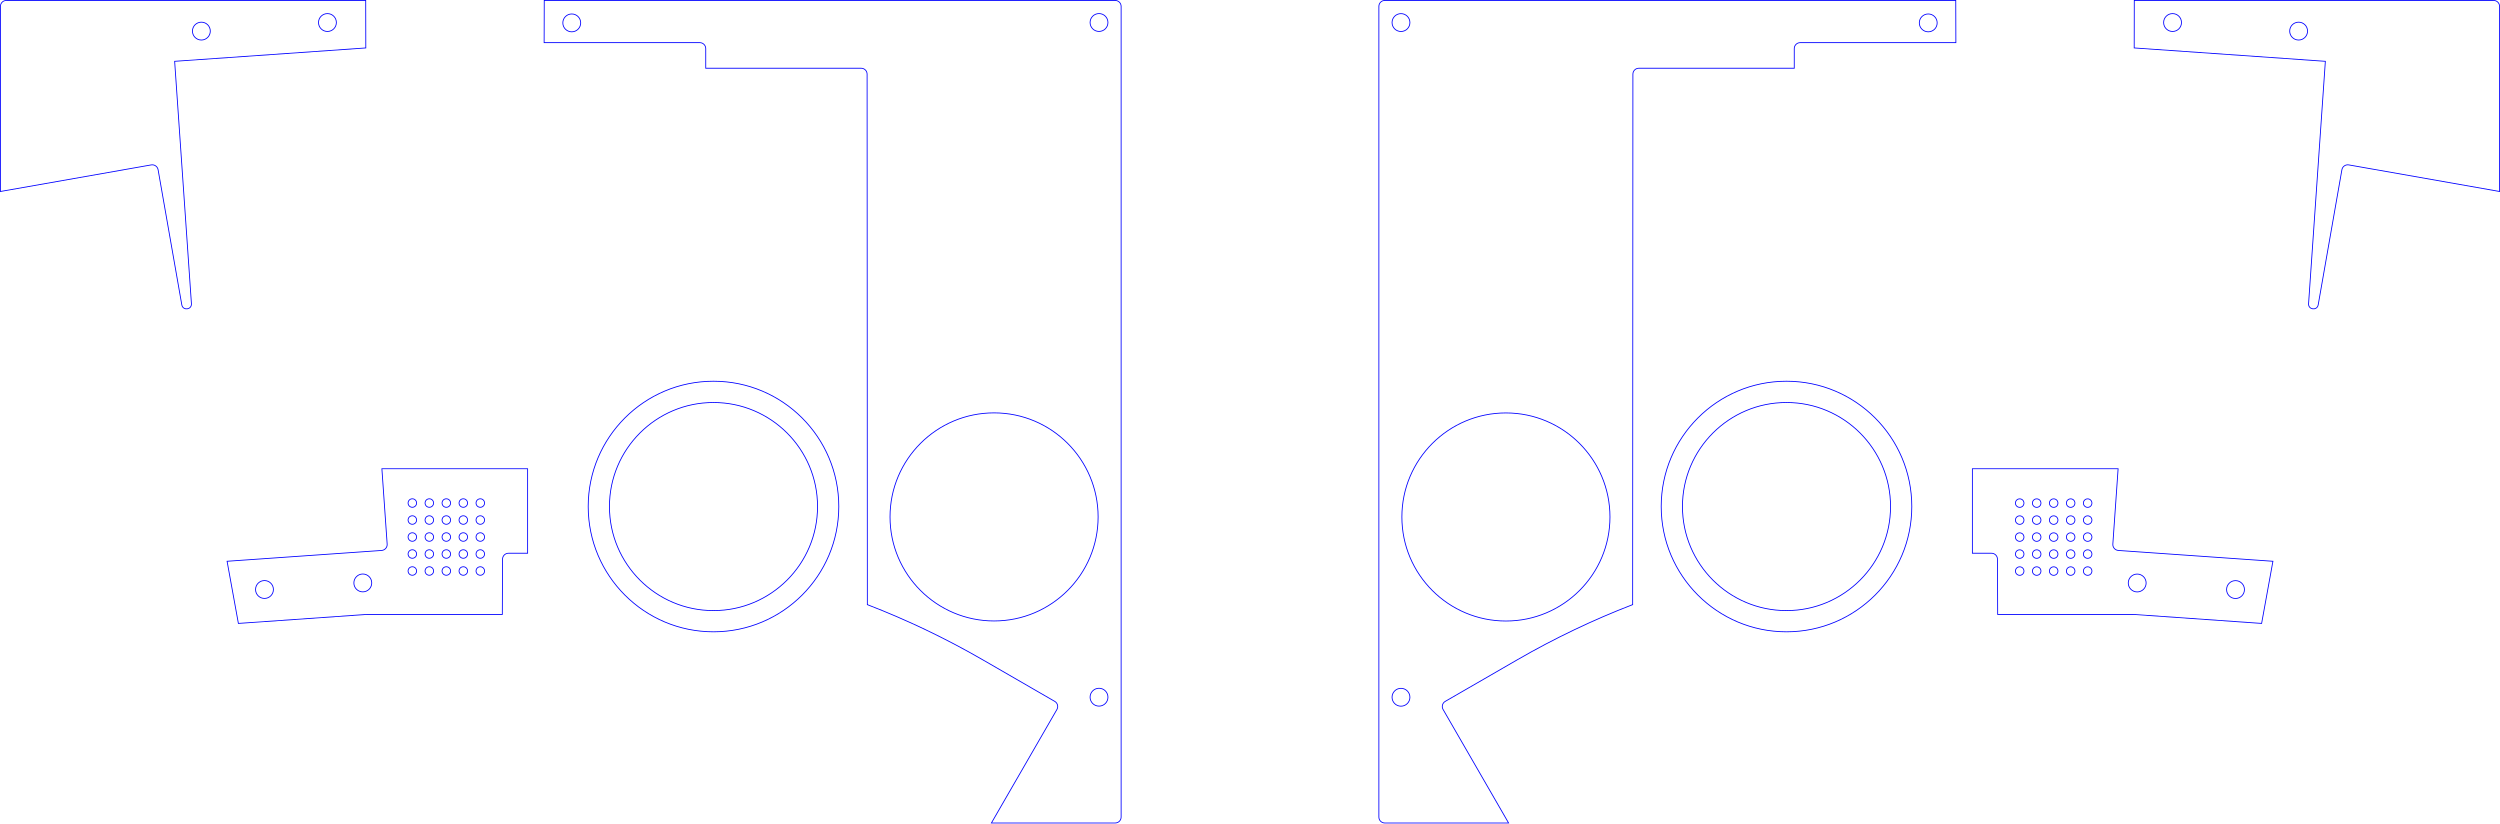
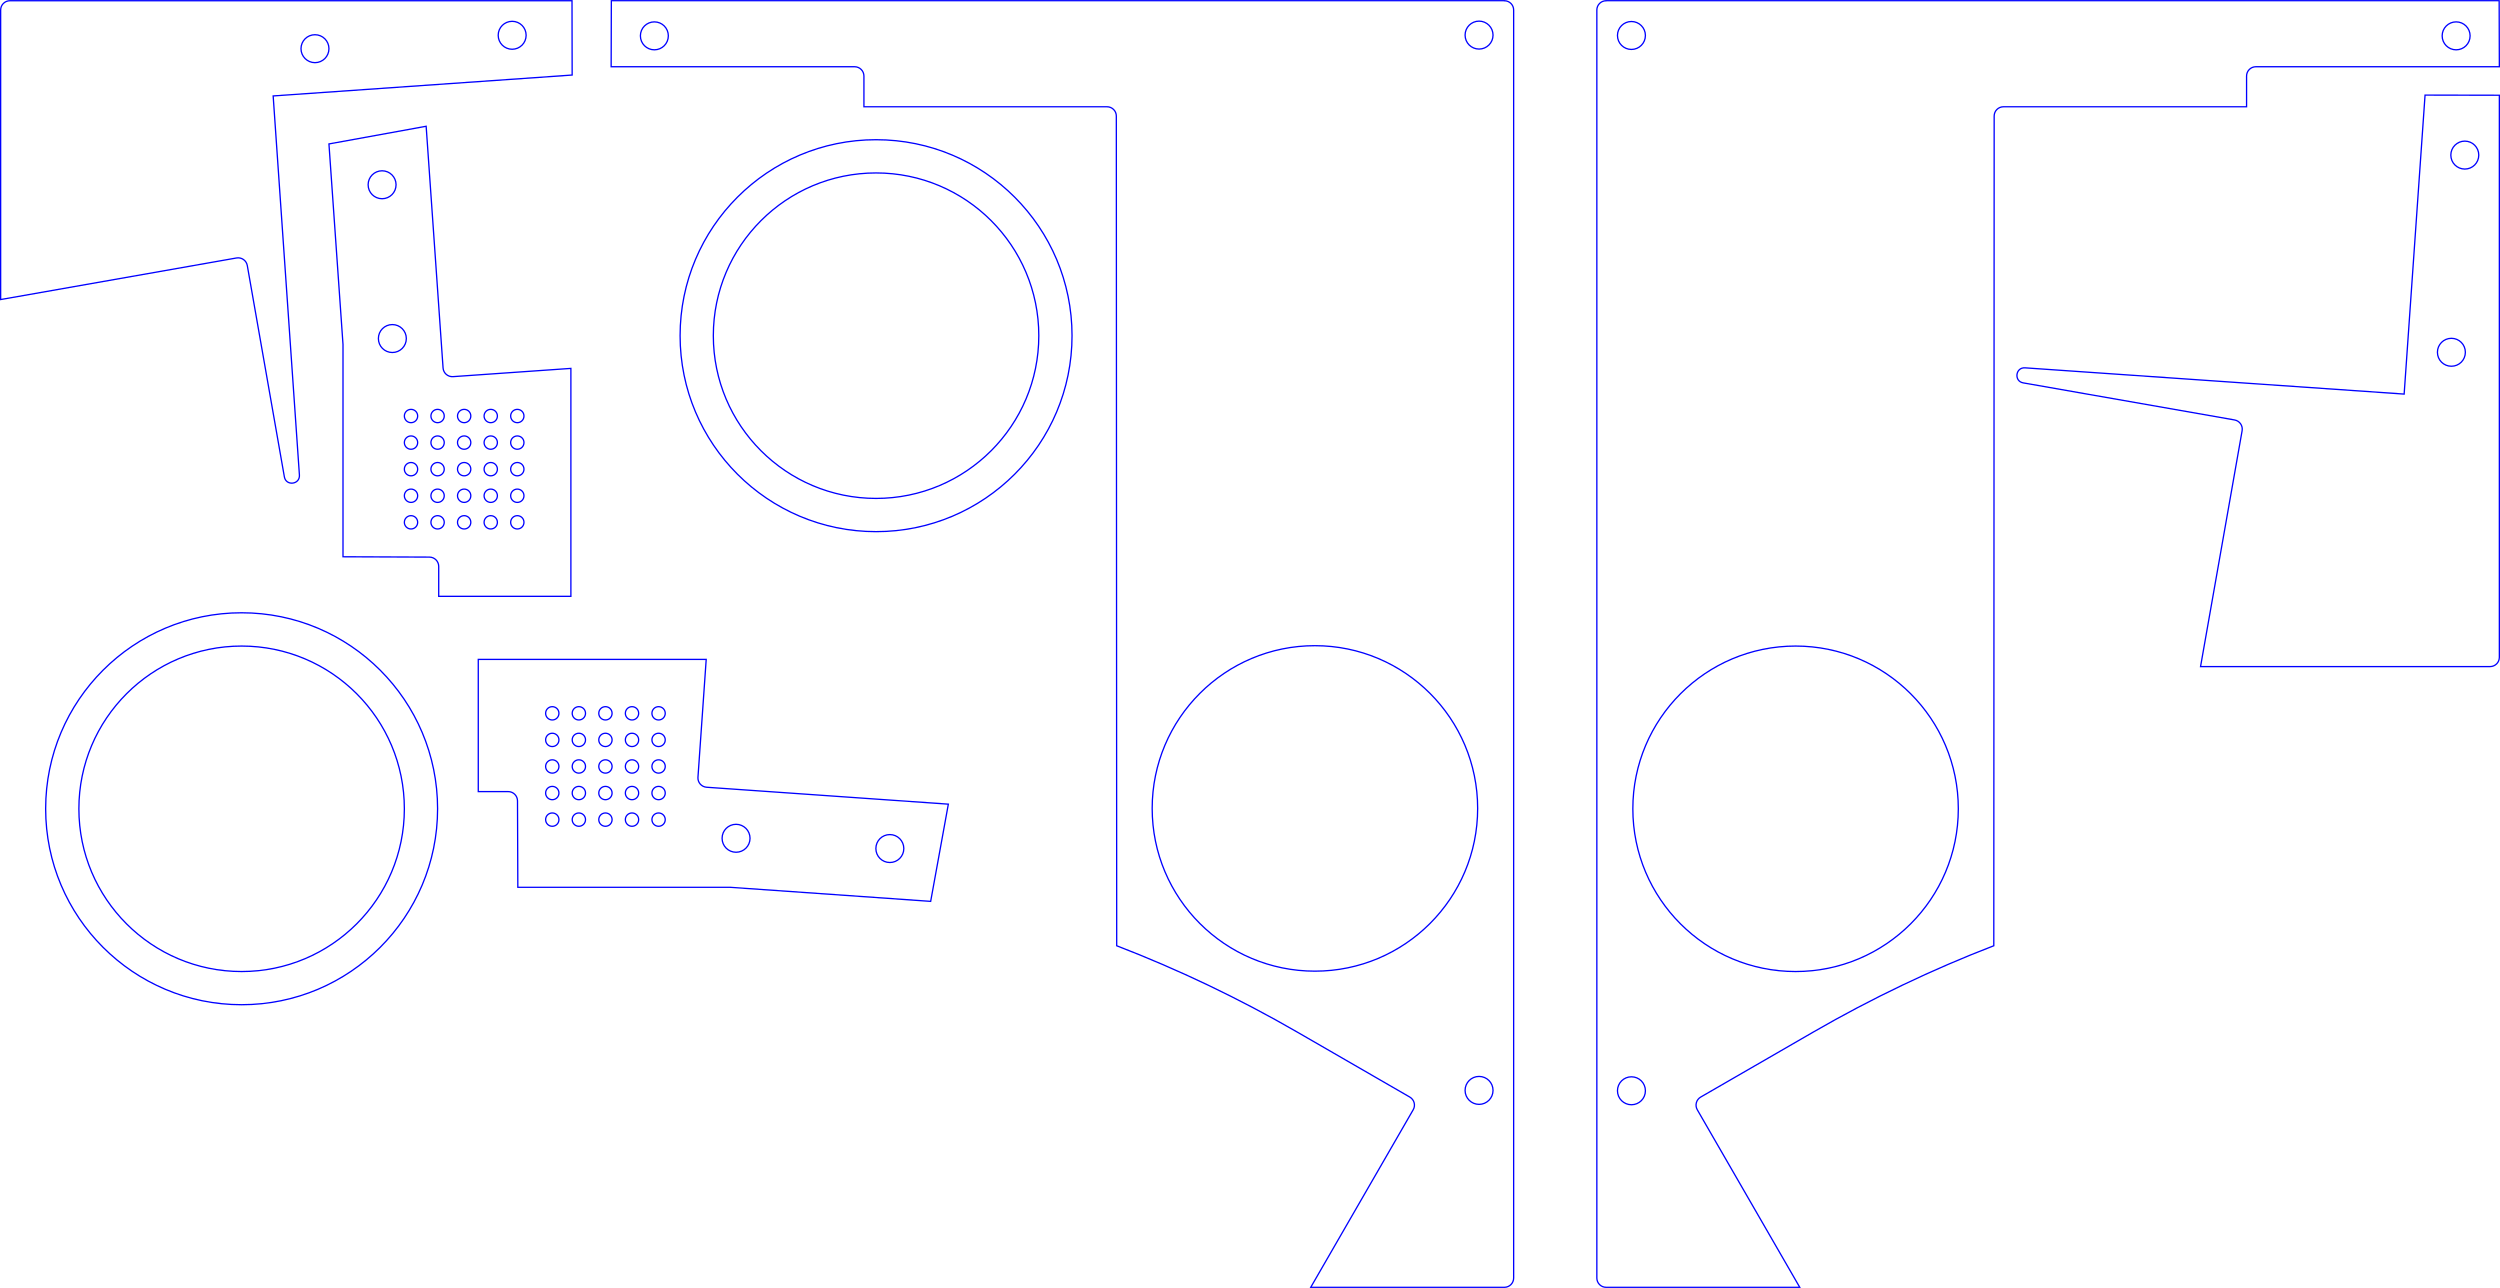
- <svg xmlns="http://www.w3.org/2000/svg" id="Ebene_1" data-name="Ebene 1" width="834.27" height="274.78" viewBox="0 0 834.27 274.78">
+ <svg xmlns="http://www.w3.org/2000/svg" id="cutting" width="188.16mm" height="96.94mm" viewBox="0 0 533.38 274.78">
  <defs>
    <style>
      .cls-1 {
        fill: none;
        stroke: blue;
        stroke-miterlimit: 10;
        stroke-width: .28px;
      }
    </style>
  </defs>
-   <g>
-     <g id="CutOuts">
-       <path id="deleteme" class="cls-1" d="M596.17,127.22c-23.09,0-41.81,18.72-41.81,41.81s18.72,41.81,41.81,41.81,41.81-18.72,41.81-41.81-18.72-41.81-41.81-41.81Zm0,76.54c-19.18,0-34.72-15.55-34.72-34.72s15.55-34.72,34.72-34.72,34.72,15.55,34.72,34.72-15.55,34.72-34.72,34.72Z" />
-     </g>
-     <g id="PCB_holes" data-name="PCB holes">
-       <g id="_D_case" data-name=" D case">
-         <g>
-           <path class="cls-1" d="M705.07,181.58l1.76-25.16h-48.63v28.2h6.38c1.1,0,1.99,.89,1.99,1.99l.07,18.43h45.3l42.78,3,3.77-20.74-51.58-3.61c-1.09-.08-1.92-1.03-1.84-2.12h0Zm-31.08,10.41c-.78,0-1.42-.63-1.42-1.42s.63-1.42,1.42-1.42,1.42,.63,1.42,1.42-.63,1.42-1.42,1.42Zm0-5.67c-.78,0-1.42-.63-1.42-1.42s.63-1.42,1.42-1.42,1.42,.63,1.42,1.42-.63,1.42-1.42,1.42Zm0-5.67c-.78,0-1.42-.63-1.42-1.42s.63-1.42,1.42-1.42,1.42,.63,1.42,1.42-.63,1.42-1.42,1.42Zm0-5.67c-.78,0-1.42-.63-1.42-1.42s.63-1.42,1.42-1.42,1.42,.63,1.42,1.42-.63,1.42-1.42,1.42Zm0-5.67c-.78,0-1.42-.63-1.42-1.42s.63-1.42,1.42-1.42,1.42,.63,1.42,1.42-.63,1.42-1.42,1.42Zm5.67,22.68c-.78,0-1.42-.63-1.42-1.42s.63-1.42,1.42-1.42,1.42,.63,1.42,1.42-.63,1.42-1.42,1.42Zm0-5.67c-.78,0-1.42-.63-1.42-1.42s.63-1.42,1.42-1.42,1.42,.63,1.42,1.42-.63,1.42-1.42,1.42Zm0-5.67c-.78,0-1.42-.63-1.42-1.42s.63-1.42,1.42-1.42,1.42,.63,1.42,1.42-.63,1.42-1.42,1.42Zm0-5.67c-.78,0-1.42-.63-1.42-1.42s.63-1.42,1.42-1.42,1.42,.63,1.42,1.42-.63,1.42-1.42,1.42Zm0-5.67c-.78,0-1.42-.63-1.42-1.42s.63-1.42,1.42-1.42,1.42,.63,1.42,1.42-.63,1.42-1.42,1.42Zm5.67,22.68c-.78,0-1.42-.63-1.42-1.42s.63-1.42,1.42-1.42,1.42,.63,1.42,1.42-.63,1.42-1.42,1.42Zm0-5.67c-.78,0-1.42-.63-1.42-1.42s.63-1.42,1.42-1.42,1.42,.63,1.42,1.42-.63,1.42-1.42,1.42Zm0-5.67c-.78,0-1.42-.63-1.42-1.42s.63-1.42,1.42-1.42,1.42,.63,1.42,1.42-.63,1.42-1.42,1.42Zm0-5.67c-.78,0-1.42-.63-1.42-1.42s.63-1.42,1.42-1.42,1.42,.63,1.42,1.42-.63,1.42-1.42,1.42Zm0-5.67c-.78,0-1.42-.63-1.42-1.42s.63-1.42,1.42-1.42,1.42,.63,1.42,1.42-.63,1.42-1.42,1.42Zm5.67,22.68c-.78,0-1.42-.63-1.42-1.42s.63-1.42,1.42-1.42,1.42,.63,1.42,1.42-.63,1.42-1.42,1.42Zm0-5.67c-.78,0-1.42-.63-1.42-1.42s.63-1.42,1.42-1.42,1.42,.63,1.42,1.42-.63,1.42-1.42,1.42Zm0-5.67c-.78,0-1.42-.63-1.42-1.42s.63-1.42,1.42-1.42,1.42,.63,1.42,1.42-.63,1.42-1.42,1.42Zm0-5.67c-.78,0-1.42-.63-1.42-1.42s.63-1.42,1.42-1.42,1.42,.63,1.42,1.42-.63,1.42-1.42,1.42Zm0-5.67c-.78,0-1.42-.63-1.42-1.42s.63-1.42,1.42-1.42,1.42,.63,1.42,1.42-.63,1.42-1.42,1.42Zm5.67,22.68c-.78,0-1.42-.63-1.42-1.42s.63-1.42,1.42-1.42,1.42,.63,1.42,1.42-.63,1.42-1.42,1.42Zm0-5.67c-.78,0-1.42-.63-1.42-1.42s.63-1.42,1.42-1.42,1.42,.63,1.42,1.42-.63,1.42-1.42,1.42Zm0-5.67c-.78,0-1.42-.63-1.42-1.42s.63-1.42,1.42-1.42,1.42,.63,1.42,1.42-.63,1.42-1.42,1.42Zm0-5.67c-.78,0-1.42-.63-1.42-1.42s.63-1.42,1.42-1.42,1.42,.63,1.42,1.42-.63,1.42-1.42,1.42Zm0-5.67c-.78,0-1.42-.63-1.42-1.42s.63-1.42,1.42-1.42,1.42,.63,1.42,1.42-.63,1.42-1.42,1.42Zm49.34,24.45c1.64,0,2.98,1.33,2.98,2.98s-1.33,2.98-2.98,2.98-2.98-1.33-2.98-2.98,1.33-2.98,2.98-2.98Zm-32.81-2.19c1.64,0,2.98,1.33,2.98,2.98s-1.33,2.98-2.98,2.98-2.98-1.33-2.98-2.98,1.33-2.98,2.98-2.98Z" />
-           <path class="cls-1" d="M462.12,.15c-1.1,0-1.98,.89-1.98,1.98V272.66c0,1.1,.89,1.98,1.98,1.98h41.31l-21.86-37.88c-.55-.95-.22-2.16,.73-2.71l24.06-13.89c12.4-7.16,25.41-13.36,38.47-18.39l.08-177.02c0-1.1,.89-1.98,1.99-1.98h51.86v-6.55c0-1.1,.89-1.99,1.99-1.99h51.94l-.04-14.09h-190.53Zm5.4,4.4c1.64,0,2.98,1.33,2.98,2.98s-1.33,2.98-2.98,2.98-2.98-1.33-2.98-2.98,1.33-2.98,2.98-2.98Zm0,231.11c-1.64,0-2.98-1.33-2.98-2.98s1.33-2.98,2.98-2.98,2.98,1.33,2.98,2.98-1.33,2.98-2.98,2.98Zm35.02-28.42c-19.18,0-34.72-15.55-34.72-34.72s15.55-34.72,34.72-34.72,34.72,15.55,34.72,34.72-15.55,34.72-34.72,34.72ZM643.47,10.62c-1.64,0-2.98-1.33-2.98-2.98s1.33-2.98,2.98-2.98,2.98,1.33,2.98,2.98-1.33,2.98-2.98,2.98Z" />
-           <path class="cls-1" d="M832.15,.15h-119.92l-.03,15.85,63.79,4.46h0l-5.6,80.88c-.14,2.05,2.86,2.41,3.21,.39l7.91-45.09c.19-1.08,1.22-1.8,2.3-1.61l50.32,8.87V2.13c0-1.1-.89-1.98-1.98-1.98h0Zm-107.15,10.35c-1.64,0-2.98-1.33-2.98-2.98s1.33-2.98,2.98-2.98,2.98,1.33,2.98,2.98-1.33,2.98-2.98,2.98Zm42.07,2.86c-1.64,0-2.98-1.33-2.98-2.98s1.33-2.98,2.98-2.98,2.98,1.33,2.98,2.98-1.33,2.98-2.98,2.98Z" />
-         </g>
-       </g>
-     </g>
-   </g>
-   <g>
-     <g id="CutOuts-2" data-name="CutOuts">
-       <path id="deleteme-2" data-name="deleteme" class="cls-1" d="M196.29,169.03c0,23.09,18.72,41.81,41.81,41.81s41.81-18.72,41.81-41.81c0-23.09-18.72-41.81-41.81-41.81-23.09,0-41.81,18.72-41.81,41.81Zm7.09,.01c0-19.17,15.55-34.72,34.72-34.72,19.17,0,34.72,15.55,34.72,34.72s-15.54,34.72-34.72,34.72c-19.17,0-34.72-15.55-34.72-34.72Z" />
-     </g>
-     <g id="PCB_holes-2" data-name="PCB holes">
-       <g id="_D_case-2" data-name=" D case">
-         <g>
-           <path class="cls-1" d="M129.2,181.57c.08,1.09-.75,2.04-1.84,2.12l-51.58,3.61,3.77,20.74,42.78-3h45.3l.07-18.43c0-1.1,.89-1.99,1.99-1.99h6.38v-28.2h-48.63l1.76,25.16h0Zm29.66,8.98c0-.79,.63-1.42,1.42-1.42s1.42,.63,1.42,1.42-.64,1.42-1.42,1.42-1.42-.63-1.42-1.42Zm0-5.67c0-.79,.63-1.42,1.42-1.42s1.42,.63,1.42,1.42-.64,1.42-1.42,1.42-1.42-.63-1.42-1.42Zm0-5.67c0-.79,.63-1.42,1.42-1.42s1.42,.63,1.42,1.42-.64,1.42-1.42,1.42-1.42-.63-1.42-1.42Zm0-5.67c0-.79,.63-1.42,1.42-1.42s1.42,.63,1.42,1.42-.64,1.42-1.42,1.42-1.42-.63-1.42-1.42Zm0-5.67c0-.79,.63-1.42,1.42-1.42s1.42,.63,1.42,1.42-.64,1.42-1.42,1.42-1.42-.63-1.42-1.42Zm-5.67,22.68c0-.79,.63-1.42,1.42-1.42s1.42,.63,1.42,1.42-.64,1.42-1.42,1.42-1.42-.63-1.42-1.42Zm0-5.67c0-.79,.63-1.42,1.42-1.42s1.42,.63,1.42,1.42-.64,1.42-1.42,1.42-1.42-.63-1.42-1.42Zm0-5.67c0-.79,.63-1.42,1.42-1.42s1.42,.63,1.42,1.42-.64,1.42-1.42,1.42-1.42-.63-1.42-1.42Zm0-5.67c0-.79,.63-1.42,1.42-1.42s1.42,.63,1.42,1.42-.64,1.42-1.42,1.42-1.42-.63-1.42-1.42Zm0-5.67c0-.79,.63-1.42,1.42-1.42s1.42,.63,1.42,1.42-.64,1.42-1.42,1.42-1.42-.63-1.42-1.42Zm-5.67,22.68c0-.79,.63-1.42,1.42-1.42s1.42,.63,1.42,1.42-.64,1.42-1.42,1.42-1.42-.63-1.42-1.42Zm0-5.67c0-.79,.63-1.42,1.42-1.42s1.42,.63,1.42,1.42-.64,1.42-1.42,1.42-1.42-.63-1.42-1.42Zm0-5.67c0-.79,.63-1.42,1.42-1.42s1.42,.63,1.42,1.42-.64,1.42-1.42,1.42-1.42-.63-1.42-1.42Zm0-5.67c0-.79,.63-1.42,1.42-1.42s1.42,.63,1.42,1.42-.64,1.42-1.42,1.42-1.42-.63-1.42-1.42Zm0-5.67c0-.79,.63-1.42,1.42-1.42s1.42,.63,1.42,1.42-.64,1.42-1.42,1.42-1.42-.63-1.42-1.42Zm-5.67,22.68c0-.79,.63-1.42,1.42-1.42s1.42,.63,1.42,1.42-.64,1.42-1.42,1.42-1.42-.63-1.42-1.42Zm0-5.67c0-.79,.63-1.42,1.42-1.42s1.42,.63,1.42,1.42-.64,1.42-1.42,1.42-1.42-.63-1.42-1.42Zm0-5.67c0-.79,.63-1.42,1.42-1.42s1.42,.63,1.42,1.42-.64,1.42-1.42,1.42-1.42-.63-1.42-1.42Zm0-5.67c0-.79,.63-1.42,1.42-1.42s1.42,.63,1.42,1.42-.64,1.42-1.42,1.42-1.42-.63-1.42-1.42Zm0-5.67c0-.79,.63-1.42,1.42-1.42s1.42,.63,1.42,1.42-.64,1.42-1.42,1.42-1.42-.63-1.42-1.42Zm-5.67,22.68c0-.79,.63-1.42,1.42-1.42s1.42,.63,1.42,1.42-.64,1.42-1.42,1.42-1.42-.63-1.42-1.42Zm0-5.67c0-.79,.63-1.42,1.42-1.42s1.42,.63,1.42,1.42-.64,1.42-1.42,1.42-1.42-.63-1.42-1.42Zm0-5.67c0-.79,.63-1.42,1.42-1.42s1.42,.63,1.42,1.42-.64,1.42-1.42,1.42-1.42-.63-1.42-1.42Zm0-5.67c0-.79,.63-1.42,1.42-1.42s1.42,.63,1.42,1.42-.64,1.42-1.42,1.42-1.42-.63-1.42-1.42Zm0-5.67c0-.79,.63-1.42,1.42-1.42s1.42,.63,1.42,1.42-.64,1.42-1.42,1.42-1.42-.63-1.42-1.42Zm-44.94,28.85c0,1.65-1.33,2.98-2.98,2.98s-2.98-1.33-2.98-2.98,1.34-2.98,2.98-2.98,2.98,1.33,2.98,2.98Zm32.81-2.19c0,1.65-1.33,2.98-2.98,2.98s-2.98-1.33-2.98-2.98,1.34-2.98,2.98-2.98,2.98,1.33,2.98,2.98Z" />
-           <path class="cls-1" d="M372.15,.14H181.62l-.04,14.09h51.94c1.1,0,1.99,.89,1.99,1.99v6.55h51.86c1.1,0,1.99,.88,1.99,1.98l.08,177.02c13.06,5.03,26.07,11.23,38.47,18.39l24.06,13.89c.95,.55,1.28,1.76,.73,2.71l-21.86,37.88h41.31c1.09,0,1.98-.88,1.98-1.98V2.13c0-1.09-.88-1.98-1.98-1.98h0Zm-2.42,7.37c0,1.65-1.33,2.98-2.98,2.98s-2.98-1.33-2.98-2.98,1.34-2.98,2.98-2.98,2.98,1.33,2.98,2.98Zm-5.96,225.15c0-1.65,1.33-2.98,2.98-2.98s2.98,1.33,2.98,2.98-1.34,2.98-2.98,2.98-2.98-1.33-2.98-2.98Zm-66.76-60.16c0-19.17,15.55-34.72,34.72-34.72,19.17,0,34.72,15.55,34.72,34.72,0,19.17-15.54,34.72-34.72,34.72-19.17,0-34.72-15.55-34.72-34.72ZM187.82,7.64c0-1.65,1.33-2.98,2.98-2.98s2.98,1.33,2.98,2.98-1.34,2.98-2.98,2.98-2.98-1.33-2.98-2.98Z" />
-           <path class="cls-1" d="M2.12,.15c-1.09,0-1.98,.88-1.98,1.98V63.9l50.32-8.87c1.08-.19,2.11,.53,2.3,1.61l7.91,45.09c.35,2.02,3.35,1.66,3.21-.39l-5.6-80.88h0l63.79-4.46-.03-15.85H2.12ZM106.29,7.52c0-1.65,1.33-2.98,2.98-2.98s2.98,1.33,2.98,2.98-1.34,2.98-2.98,2.98-2.98-1.33-2.98-2.98Zm-42.07,2.86c0-1.65,1.33-2.98,2.98-2.98s2.98,1.33,2.98,2.98-1.34,2.98-2.98,2.98-2.98-1.33-2.98-2.98Z" />
-         </g>
-       </g>
-     </g>
-   </g>
+   <path id="deleteme" class="cls-1" d="M51.55,130.73c-23.09,0-41.81,18.72-41.81,41.81s18.72,41.81,41.81,41.81,41.81-18.72,41.81-41.81-18.72-41.81-41.81-41.81Zm0,76.54c-19.18,0-34.72-15.55-34.72-34.72s15.55-34.72,34.72-34.72,34.72,15.55,34.72,34.72-15.55,34.72-34.72,34.72h0Z" />
+   <path class="cls-1" d="M148.91,165.84l1.76-25.16h-48.63v28.2h6.38c1.1,0,1.99,.89,1.99,1.99l.07,18.43h45.3l42.78,3,3.77-20.74-51.58-3.61c-1.09-.08-1.92-1.03-1.84-2.12h0Zm-31.08,10.44c-.78,0-1.42-.63-1.42-1.42s.63-1.42,1.42-1.42,1.42,.63,1.42,1.42-.63,1.42-1.42,1.42Zm0-5.67c-.78,0-1.42-.63-1.42-1.42s.63-1.42,1.42-1.42,1.42,.63,1.42,1.42-.63,1.42-1.42,1.42Zm0-5.67c-.78,0-1.42-.63-1.42-1.42s.63-1.42,1.42-1.42,1.42,.63,1.42,1.42-.63,1.42-1.42,1.42Zm0-5.67c-.78,0-1.42-.63-1.42-1.42s.63-1.42,1.42-1.42,1.42,.63,1.42,1.42-.63,1.42-1.42,1.42Zm0-5.67c-.78,0-1.42-.63-1.42-1.42s.63-1.42,1.42-1.42,1.42,.63,1.42,1.42-.63,1.42-1.42,1.42Zm5.67,22.68c-.78,0-1.42-.63-1.42-1.42s.63-1.42,1.42-1.42,1.42,.63,1.42,1.42-.63,1.42-1.42,1.42Zm0-5.67c-.78,0-1.42-.63-1.42-1.42s.63-1.42,1.42-1.42,1.42,.63,1.42,1.42-.63,1.42-1.42,1.42Zm0-5.67c-.78,0-1.42-.63-1.42-1.42s.63-1.42,1.42-1.42,1.42,.63,1.42,1.42-.63,1.42-1.42,1.42Zm0-5.67c-.78,0-1.42-.63-1.42-1.42s.63-1.42,1.42-1.42,1.42,.63,1.42,1.42-.63,1.42-1.42,1.42Zm0-5.67c-.78,0-1.42-.63-1.42-1.42s.63-1.42,1.42-1.42,1.42,.63,1.42,1.42-.63,1.42-1.42,1.42Zm5.67,22.68c-.78,0-1.42-.63-1.42-1.42s.63-1.42,1.42-1.42,1.42,.63,1.42,1.42-.63,1.42-1.42,1.42Zm0-5.67c-.78,0-1.42-.63-1.42-1.42s.63-1.42,1.42-1.42,1.42,.63,1.42,1.42-.63,1.42-1.42,1.42Zm0-5.67c-.78,0-1.42-.63-1.42-1.42s.63-1.42,1.42-1.42,1.42,.63,1.42,1.42-.63,1.42-1.42,1.42Zm0-5.67c-.78,0-1.42-.63-1.42-1.42s.63-1.42,1.42-1.42,1.42,.63,1.42,1.42-.63,1.42-1.42,1.42Zm0-5.67c-.78,0-1.42-.63-1.42-1.42s.63-1.42,1.42-1.42,1.42,.63,1.42,1.42-.63,1.42-1.42,1.42Zm5.67,22.68c-.78,0-1.42-.63-1.42-1.42s.63-1.42,1.42-1.42,1.42,.63,1.42,1.42-.63,1.42-1.42,1.42Zm0-5.67c-.78,0-1.42-.63-1.42-1.42s.63-1.42,1.42-1.42,1.42,.63,1.42,1.42-.63,1.42-1.42,1.42Zm0-5.67c-.78,0-1.42-.63-1.42-1.42s.63-1.42,1.42-1.42,1.42,.63,1.42,1.42-.63,1.42-1.42,1.42Zm0-5.67c-.78,0-1.42-.63-1.42-1.42s.63-1.42,1.42-1.42,1.42,.63,1.42,1.42-.63,1.42-1.42,1.42Zm0-5.67c-.78,0-1.42-.63-1.42-1.42s.63-1.42,1.42-1.42,1.42,.63,1.42,1.42-.63,1.42-1.42,1.42Zm5.67,22.68c-.78,0-1.42-.63-1.42-1.42s.63-1.42,1.42-1.42,1.42,.63,1.42,1.42-.63,1.42-1.42,1.42Zm0-5.67c-.78,0-1.42-.63-1.42-1.42s.63-1.42,1.42-1.42,1.42,.63,1.42,1.42-.63,1.42-1.42,1.42Zm0-5.67c-.78,0-1.42-.63-1.42-1.42s.63-1.42,1.42-1.42,1.42,.63,1.42,1.42-.63,1.42-1.42,1.42Zm0-5.67c-.78,0-1.42-.63-1.42-1.42s.63-1.42,1.42-1.42,1.42,.63,1.42,1.42-.63,1.42-1.42,1.42Zm0-5.67c-.78,0-1.42-.63-1.42-1.42s.63-1.42,1.42-1.42,1.42,.63,1.42,1.42-.63,1.42-1.42,1.42Zm49.34,24.45c1.64,0,2.98,1.33,2.98,2.98s-1.33,2.98-2.98,2.98-2.98-1.33-2.98-2.98,1.33-2.98,2.98-2.98Zm-32.81-2.19c1.64,0,2.98,1.33,2.98,2.98s-1.33,2.98-2.98,2.98-2.98-1.33-2.98-2.98,1.33-2.98,2.98-2.98Z" />
+   <path class="cls-1" d="M342.67,.15c-1.1,0-1.98,.89-1.98,1.98V272.66c0,1.1,.89,1.98,1.98,1.98h41.31l-21.86-37.88c-.55-.95-.22-2.16,.73-2.71l24.06-13.89c12.4-7.16,25.41-13.36,38.47-18.39l.08-177.02c0-1.1,.89-1.98,1.99-1.98h51.86v-6.55c0-1.1,.89-1.99,1.99-1.99h51.94l-.04-14.09h-190.53Zm5.4,4.43c1.64,0,2.98,1.33,2.98,2.98s-1.33,2.98-2.98,2.98-2.98-1.33-2.98-2.98,1.33-2.98,2.98-2.98Zm0,231.11c-1.64,0-2.98-1.33-2.98-2.98s1.33-2.98,2.98-2.98,2.98,1.33,2.98,2.98-1.33,2.98-2.98,2.98Zm35.02-28.42c-19.18,0-34.72-15.55-34.72-34.72s15.55-34.72,34.72-34.72,34.72,15.55,34.72,34.72-15.55,34.72-34.72,34.72h0ZM524.02,10.62c-1.64,0-2.98-1.33-2.98-2.98s1.33-2.98,2.98-2.98,2.98,1.33,2.98,2.98-1.33,2.98-2.98,2.98Z" />
+   <path class="cls-1" d="M533.24,140.23V20.31l-15.85-.03-4.46,63.79h0l-80.88-5.6c-2.05-.14-2.41,2.86-.39,3.21l45.09,7.91c1.08,.19,1.8,1.22,1.61,2.3l-8.87,50.32h61.77c1.1,0,1.98-.89,1.98-1.98h0Zm-10.35-107.15c0-1.64,1.33-2.98,2.98-2.98s2.98,1.33,2.98,2.98-1.33,2.98-2.98,2.98-2.98-1.33-2.98-2.98Zm-2.86,42.07c0-1.64,1.33-2.98,2.98-2.98s2.98,1.33,2.98,2.98-1.33,2.98-2.98,2.98-2.98-1.33-2.98-2.98Z" />
+   <path id="deleteme-2" class="cls-1" d="M145.1,71.61c0,23.09,18.72,41.81,41.81,41.81s41.81-18.72,41.81-41.81-18.72-41.81-41.81-41.81-41.81,18.72-41.81,41.81h0Zm7.09,0c0-19.17,15.55-34.72,34.72-34.72s34.72,15.55,34.72,34.72-15.54,34.72-34.72,34.72-34.72-15.55-34.72-34.72h0Z" />
+   <path class="cls-1" d="M96.65,80.35c-1.09,.08-2.04-.75-2.12-1.84l-3.61-51.58-20.74,3.77,3,42.78v45.3l18.43,.07c1.1,0,1.99,.89,1.99,1.99v6.38h28.2v-48.63l-25.16,1.76h0Zm-8.96,29.66c.79,0,1.42,.63,1.42,1.42s-.63,1.42-1.42,1.42-1.42-.64-1.42-1.42,.63-1.42,1.42-1.42Zm5.67,0c.79,0,1.42,.63,1.42,1.42s-.63,1.42-1.42,1.42-1.42-.64-1.42-1.42,.63-1.42,1.42-1.42Zm5.67,0c.79,0,1.42,.63,1.42,1.42s-.63,1.42-1.42,1.42-1.42-.64-1.42-1.42,.63-1.42,1.42-1.42Zm5.67,0c.79,0,1.42,.63,1.42,1.42s-.63,1.42-1.42,1.42-1.42-.64-1.42-1.42,.63-1.42,1.42-1.42Zm5.67,0c.79,0,1.42,.63,1.42,1.42s-.63,1.42-1.42,1.42-1.42-.64-1.42-1.42,.63-1.42,1.42-1.42Zm-22.68-5.67c.79,0,1.42,.63,1.42,1.42s-.63,1.42-1.42,1.42-1.42-.64-1.42-1.42,.63-1.42,1.42-1.42Zm5.67,0c.79,0,1.42,.63,1.42,1.42s-.63,1.42-1.42,1.42-1.42-.64-1.42-1.42,.63-1.42,1.42-1.42Zm5.67,0c.79,0,1.42,.63,1.42,1.42s-.63,1.42-1.42,1.42-1.42-.64-1.42-1.42,.63-1.42,1.42-1.42Zm5.67,0c.79,0,1.42,.63,1.42,1.42s-.63,1.42-1.42,1.42-1.42-.64-1.42-1.42,.63-1.42,1.42-1.42Zm5.67,0c.79,0,1.42,.63,1.42,1.42s-.63,1.42-1.42,1.42-1.42-.64-1.42-1.42,.63-1.42,1.42-1.42Zm-22.68-5.67c.79,0,1.42,.63,1.42,1.42s-.63,1.42-1.42,1.42-1.42-.64-1.42-1.42,.63-1.42,1.42-1.42Zm5.67,0c.79,0,1.42,.63,1.42,1.42s-.63,1.42-1.42,1.42-1.42-.64-1.42-1.42,.63-1.42,1.42-1.42Zm5.67,0c.79,0,1.42,.63,1.42,1.42s-.63,1.42-1.42,1.42-1.42-.64-1.42-1.42,.63-1.42,1.42-1.42Zm5.67,0c.79,0,1.42,.63,1.42,1.42s-.63,1.42-1.42,1.42-1.42-.64-1.42-1.42,.63-1.42,1.42-1.42Zm5.67,0c.79,0,1.42,.63,1.42,1.42s-.63,1.42-1.42,1.42-1.42-.64-1.42-1.42,.63-1.42,1.42-1.42Zm-22.68-5.67c.79,0,1.42,.63,1.42,1.42s-.63,1.42-1.42,1.42-1.42-.64-1.42-1.42,.63-1.42,1.42-1.42Zm5.67,0c.79,0,1.42,.63,1.42,1.42s-.63,1.42-1.42,1.42-1.42-.64-1.42-1.42,.63-1.42,1.42-1.42Zm5.67,0c.79,0,1.42,.63,1.42,1.42s-.63,1.42-1.42,1.42-1.42-.64-1.42-1.42,.63-1.42,1.42-1.42Zm5.67,0c.79,0,1.42,.63,1.42,1.42s-.63,1.42-1.42,1.42-1.42-.64-1.42-1.42,.63-1.42,1.42-1.42Zm5.67,0c.79,0,1.42,.63,1.42,1.42s-.63,1.42-1.42,1.42-1.42-.64-1.42-1.42,.63-1.42,1.42-1.42Zm-22.68-5.67c.79,0,1.42,.63,1.42,1.42s-.63,1.42-1.42,1.42-1.42-.64-1.42-1.42,.63-1.42,1.42-1.42Zm5.67,0c.79,0,1.42,.63,1.42,1.42s-.63,1.42-1.42,1.42-1.42-.64-1.42-1.42,.63-1.42,1.42-1.42Zm5.67,0c.79,0,1.42,.63,1.42,1.42s-.63,1.42-1.42,1.42-1.42-.64-1.42-1.42,.63-1.42,1.42-1.42Zm5.67,0c.79,0,1.42,.63,1.42,1.42s-.63,1.42-1.42,1.42-1.42-.64-1.42-1.42,.63-1.42,1.42-1.42Zm5.67,0c.79,0,1.42,.63,1.42,1.42s-.63,1.42-1.42,1.42-1.42-.64-1.42-1.42,.63-1.42,1.42-1.42Zm-28.85-44.94c-1.65,0-2.98-1.33-2.98-2.98s1.33-2.98,2.98-2.98,2.98,1.34,2.98,2.98-1.33,2.98-2.98,2.98Zm2.19,32.81c-1.65,0-2.98-1.33-2.98-2.98s1.33-2.98,2.98-2.98,2.98,1.34,2.98,2.98-1.33,2.98-2.98,2.98Z" />
+   <path class="cls-1" d="M320.96,.14H130.43l-.04,14.09h51.94c1.1,0,1.99,.89,1.99,1.99v6.55h51.86c1.1,0,1.99,.88,1.99,1.98l.08,177.02c13.06,5.03,26.07,11.23,38.47,18.39l24.06,13.89c.95,.55,1.28,1.76,.73,2.71l-21.86,37.88h41.31c1.09,0,1.98-.88,1.98-1.98V2.13c0-1.09-.88-1.98-1.98-1.98h0Zm-2.42,7.34c0,1.65-1.33,2.98-2.98,2.98s-2.98-1.33-2.98-2.98,1.34-2.98,2.98-2.98,2.98,1.33,2.98,2.98Zm-5.96,225.15c0-1.65,1.33-2.98,2.98-2.98s2.98,1.33,2.98,2.98-1.34,2.98-2.98,2.98-2.98-1.33-2.98-2.98Zm-66.76-60.16c0-19.17,15.55-34.72,34.72-34.72s34.72,15.55,34.72,34.72-15.54,34.72-34.72,34.72-34.72-15.55-34.72-34.72ZM136.63,7.64c0-1.65,1.33-2.98,2.98-2.98s2.98,1.33,2.98,2.98-1.34,2.98-2.98,2.98-2.98-1.33-2.98-2.98Z" />
+   <path class="cls-1" d="M2.12,.15C1.03,.15,.14,1.03,.14,2.13V63.9l50.32-8.87c1.08-.19,2.11,.53,2.3,1.61l7.91,45.09c.35,2.02,3.35,1.66,3.21-.39l-5.6-80.88h0l63.79-4.46-.03-15.85H2.12ZM106.29,7.52c0-1.65,1.33-2.98,2.98-2.98s2.98,1.33,2.98,2.98-1.34,2.98-2.98,2.98-2.98-1.33-2.98-2.98Zm-42.07,2.86c0-1.65,1.33-2.98,2.98-2.98s2.98,1.33,2.98,2.98-1.34,2.98-2.98,2.98-2.98-1.33-2.98-2.98Z" />
</svg>
